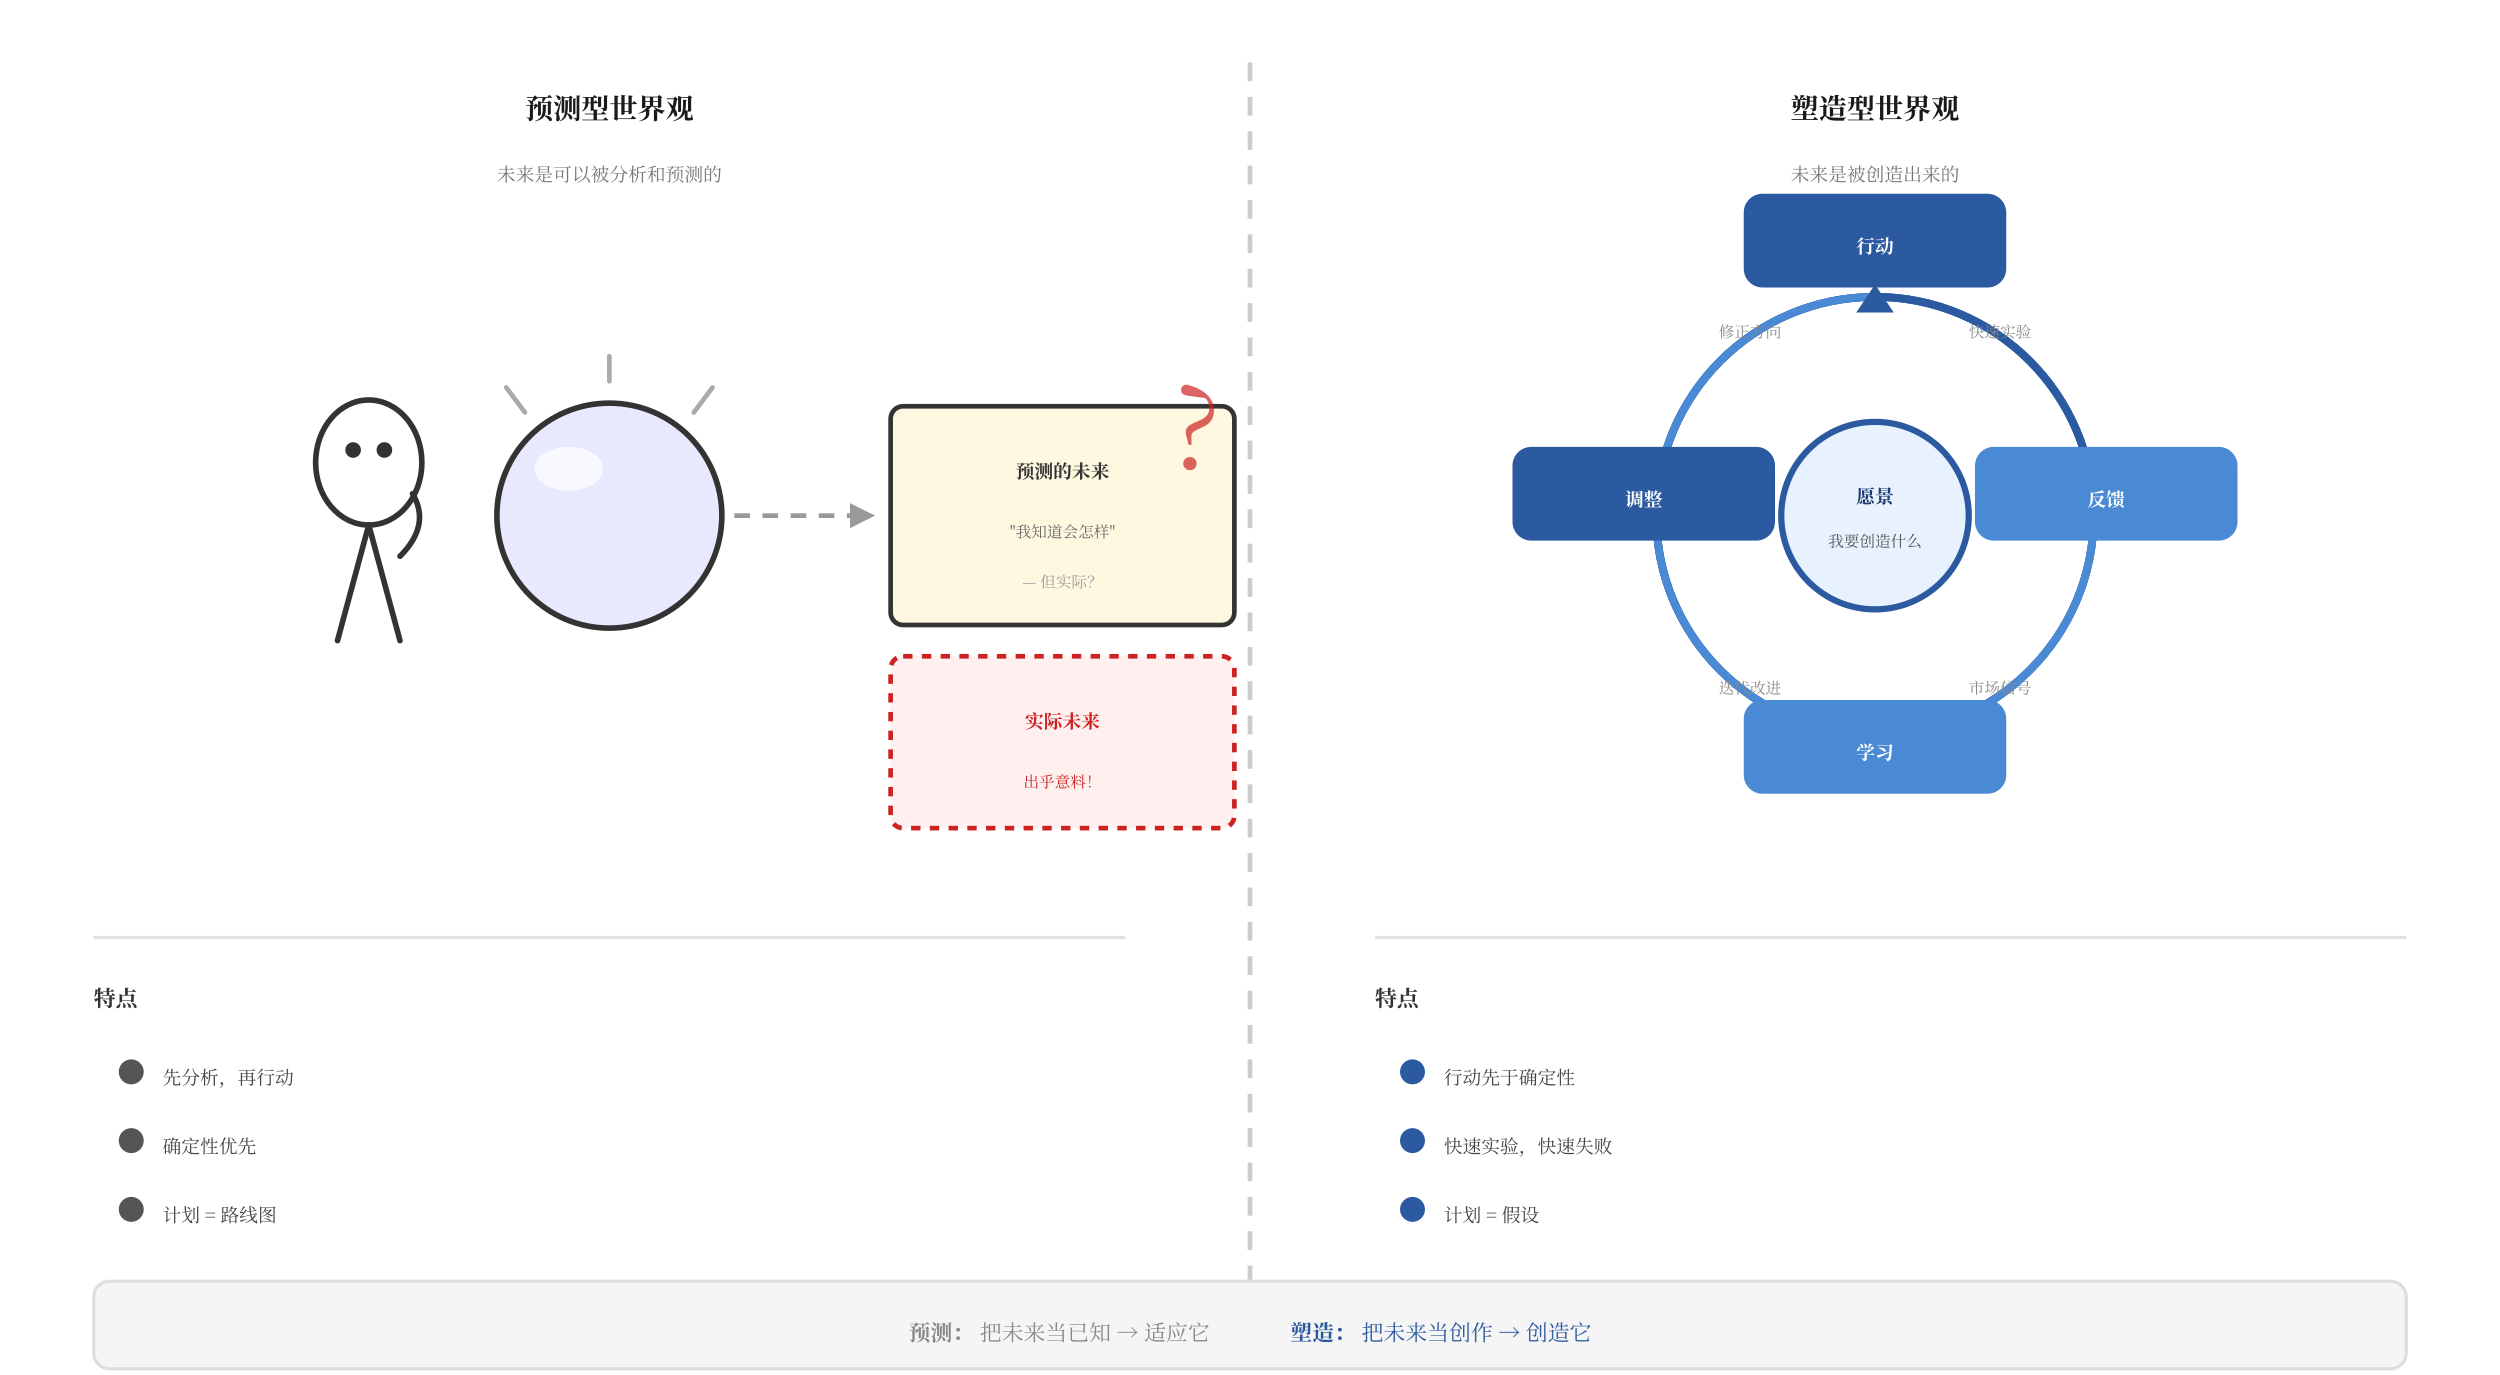
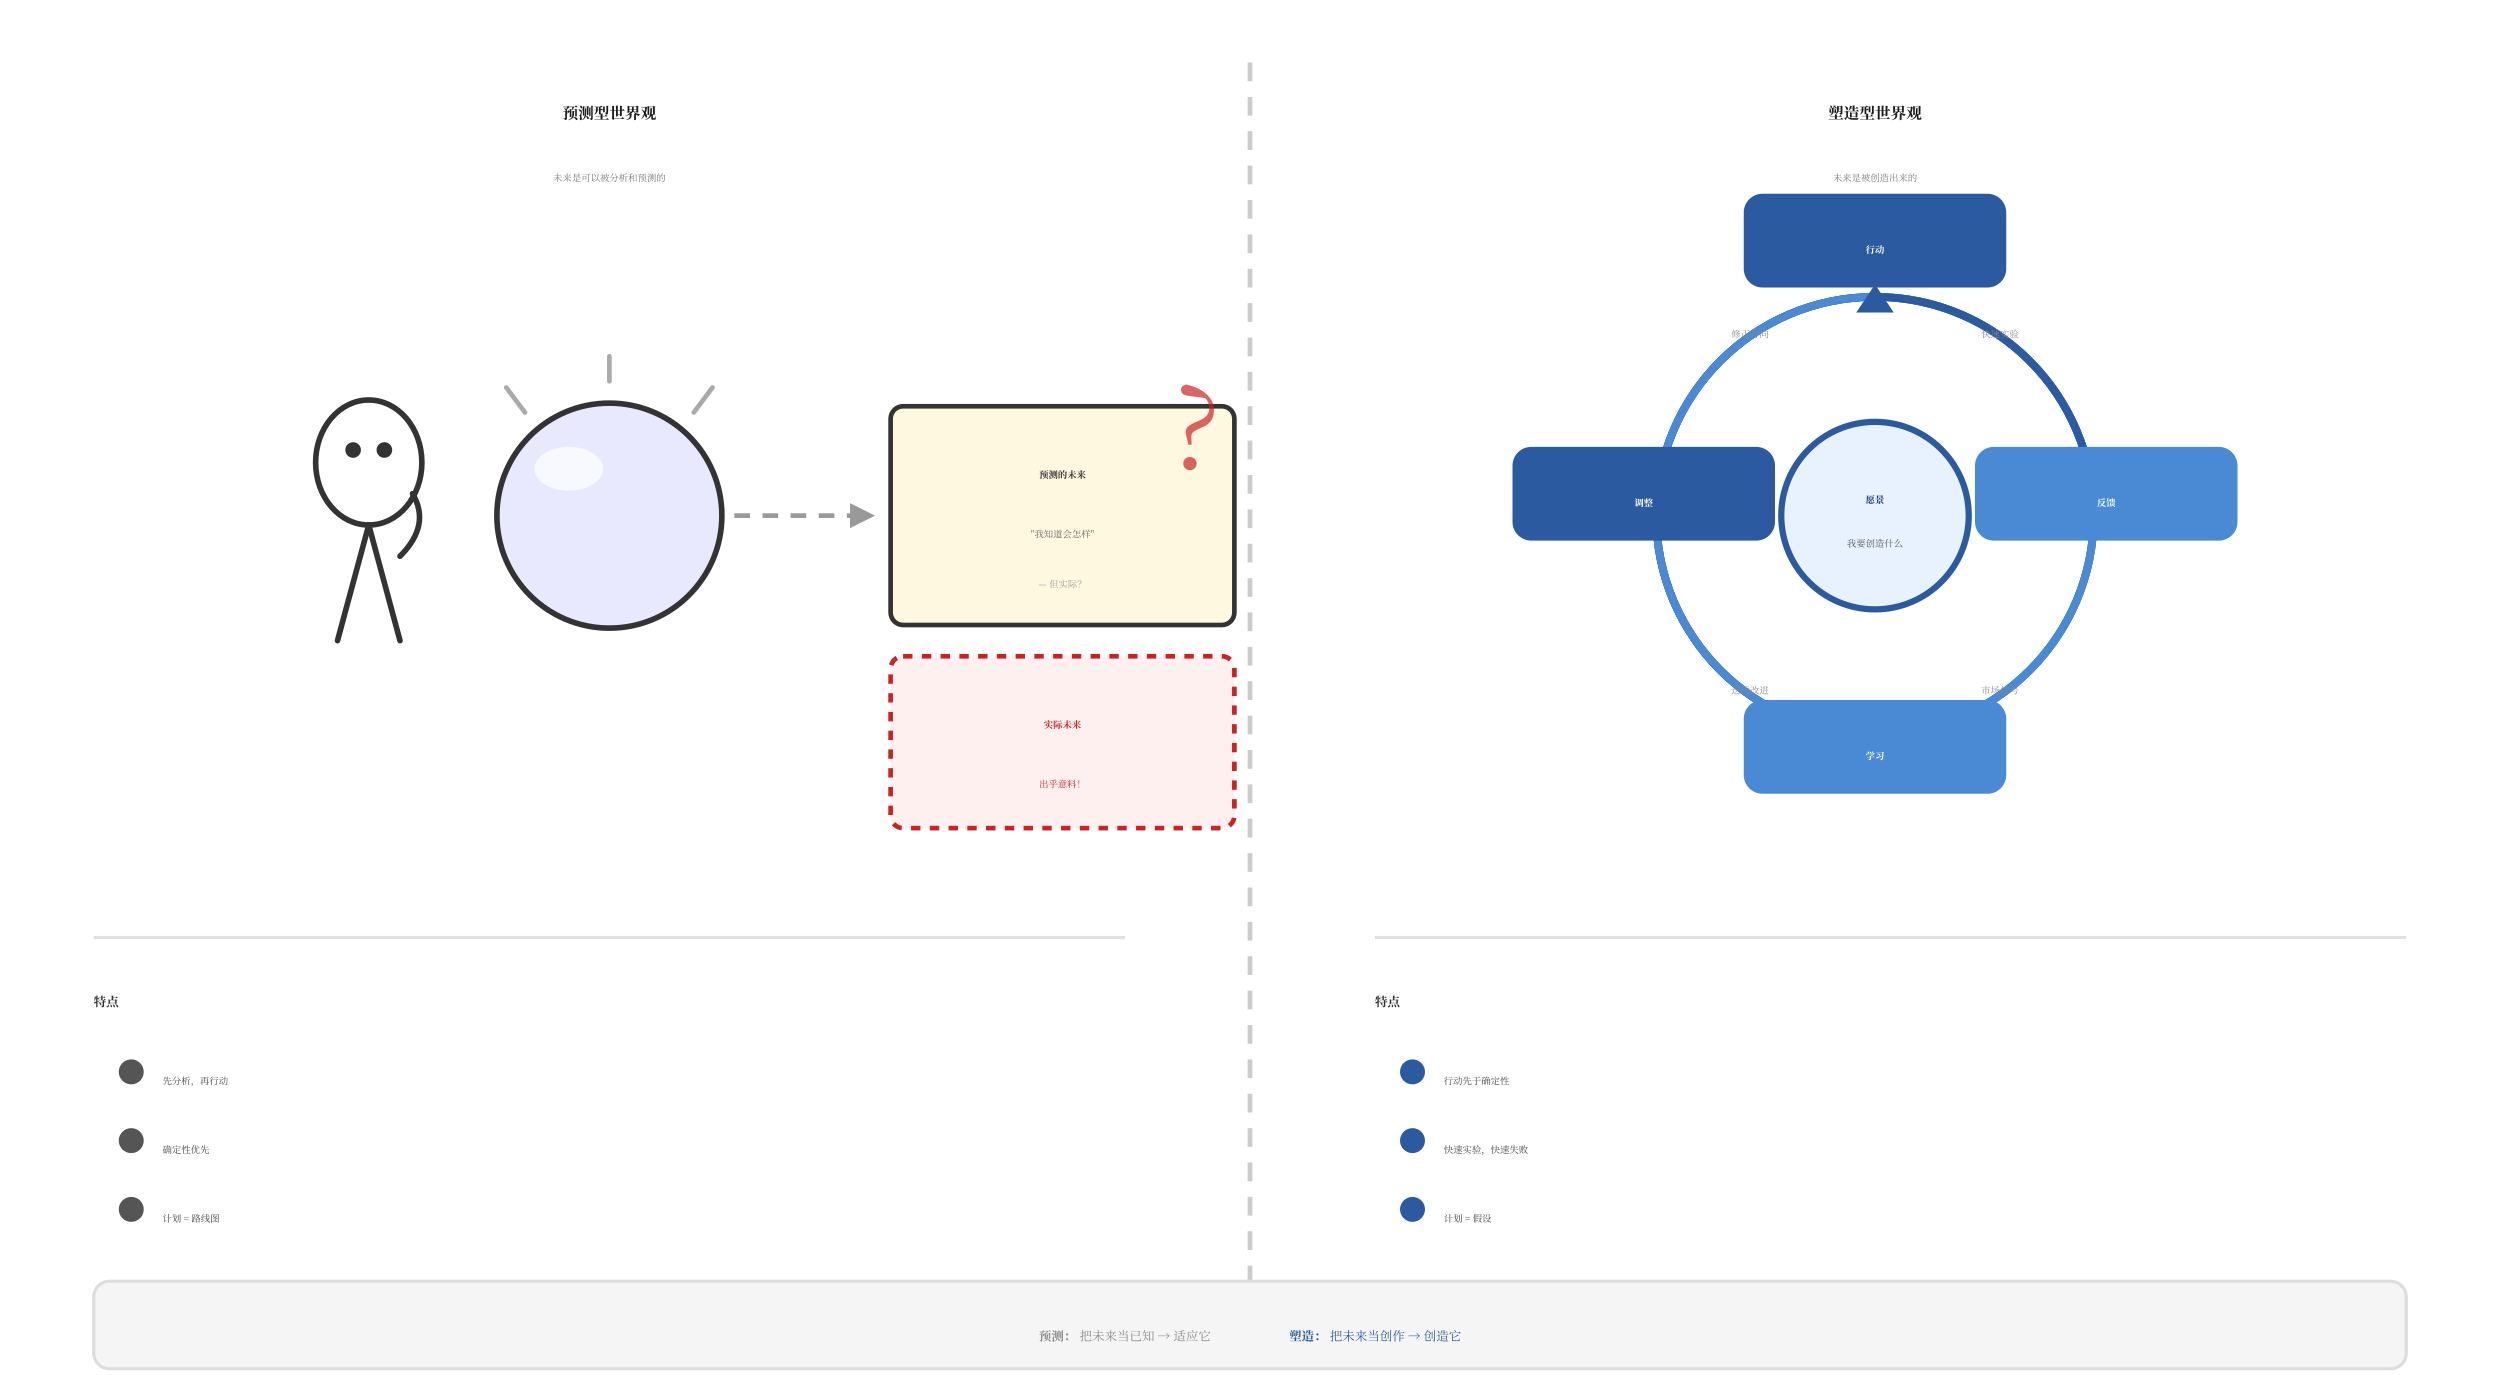
<svg xmlns="http://www.w3.org/2000/svg" viewBox="0 0 800 440" style="font-family: 'Noto Serif CJK SC', serif; background: #fefefe;">
  <rect width="800" height="440" fill="white" />
-   <text x="195" y="38" text-anchor="middle" font-size="9" font-weight="bold" fill="#1a1a1a">预测型世界观</text>
-   <text x="195" y="58" text-anchor="middle" font-size="6" fill="#777">未来是可以被分析和预测的</text>
+   <text x="195" y="38" text-anchor="middle" font-size="5" font-weight="bold" fill="#1a1a1a">预测型世界观</text>
+   <text x="195" y="58" text-anchor="middle" font-size="3" fill="#777">未来是可以被分析和预测的</text>
  <circle cx="195" cy="165" r="36" fill="#e8e8ff" stroke="#333" stroke-width="1.8" />
  <ellipse cx="182" cy="150" rx="11" ry="7" fill="white" opacity="0.7" />
  <line x1="168" y1="132" x2="162" y2="124" stroke="#aaa" stroke-width="1.5" stroke-linecap="round" />
  <line x1="222" y1="132" x2="228" y2="124" stroke="#aaa" stroke-width="1.5" stroke-linecap="round" />
  <line x1="195" y1="122" x2="195" y2="114" stroke="#aaa" stroke-width="1.5" stroke-linecap="round" />
  <ellipse cx="118" cy="148" rx="17" ry="20" fill="none" stroke="#333" stroke-width="1.8" />
  <circle cx="113" cy="144" r="2.5" fill="#333" />
  <circle cx="123" cy="144" r="2.5" fill="#333" />
  <line x1="118" y1="168" x2="108" y2="205" stroke="#333" stroke-width="1.8" stroke-linecap="round" />
  <line x1="118" y1="168" x2="128" y2="205" stroke="#333" stroke-width="1.8" stroke-linecap="round" />
  <path d="M128 178 Q138 168 132 158" fill="none" stroke="#333" stroke-width="1.8" stroke-linecap="round" />
  <line x1="235" y1="165" x2="272" y2="165" stroke="#999" stroke-width="1.5" stroke-dasharray="5,4" />
  <polygon points="280,165 272,161 272,169" fill="#999" />
  <rect x="285" y="130" width="110" height="70" rx="4" fill="#fff8e0" stroke="#333" stroke-width="1.5" />
-   <text x="340" y="153" text-anchor="middle" font-size="6" font-weight="bold" fill="#333">预测的未来</text>
-   <text x="340" y="172" text-anchor="middle" font-size="5" fill="#666">"我知道会怎样"</text>
-   <text x="340" y="188" text-anchor="middle" font-size="5" fill="#999">— 但实际？</text>
+   <text x="340" y="153" text-anchor="middle" font-size="3" font-weight="bold" fill="#333">预测的未来</text>
+   <text x="340" y="172" text-anchor="middle" font-size="3" fill="#666">"我知道会怎样"</text>
+   <text x="340" y="188" text-anchor="middle" font-size="3" fill="#999">— 但实际？</text>
  <text x="375" y="150" font-size="36" fill="#cc2222" opacity="0.7">?</text>
  <rect x="285" y="210" width="110" height="55" rx="4" fill="#fff0f0" stroke="#cc2222" stroke-width="1.5" stroke-dasharray="3,3" />
-   <text x="340" y="233" text-anchor="middle" font-size="6" font-weight="bold" fill="#cc2222">实际未来</text>
-   <text x="340" y="252" text-anchor="middle" font-size="5" fill="#cc2222">出乎意料！</text>
+   <text x="340" y="233" text-anchor="middle" font-size="3" font-weight="bold" fill="#cc2222">实际未来</text>
+   <text x="340" y="252" text-anchor="middle" font-size="3" fill="#cc2222">出乎意料！</text>
  <line x1="30" y1="300" x2="360" y2="300" stroke="#e0e0e0" stroke-width="1" />
-   <text x="30" y="322" font-size="7" font-weight="bold" fill="#333">特点</text>
+   <text x="30" y="322" font-size="4" font-weight="bold" fill="#333">特点</text>
  <circle cx="42" cy="343" r="4" fill="#555" />
-   <text x="52" y="347" font-size="6" fill="#444">先分析，再行动</text>
+   <text x="52" y="347" font-size="3" fill="#444">先分析，再行动</text>
  <circle cx="42" cy="365" r="4" fill="#555" />
-   <text x="52" y="369" font-size="6" fill="#444">确定性优先</text>
+   <text x="52" y="369" font-size="3" fill="#444">确定性优先</text>
  <circle cx="42" cy="387" r="4" fill="#555" />
-   <text x="52" y="391" font-size="6" fill="#444">计划 = 路线图</text>
+   <text x="52" y="391" font-size="3" fill="#444">计划 = 路线图</text>
  <line x1="400" y1="20" x2="400" y2="420" stroke="#ccc" stroke-width="1.5" stroke-dasharray="6,5" />
-   <text x="600" y="38" text-anchor="middle" font-size="9" font-weight="bold" fill="#1a1a1a">塑造型世界观</text>
-   <text x="600" y="58" text-anchor="middle" font-size="6" fill="#777">未来是被创造出来的</text>
+   <text x="600" y="38" text-anchor="middle" font-size="5" font-weight="bold" fill="#1a1a1a">塑造型世界观</text>
+   <text x="600" y="58" text-anchor="middle" font-size="3" fill="#777">未来是被创造出来的</text>
  <path d="M600 95 A70 70 0 1 1 530 165" fill="none" stroke="#2c5aa0" stroke-width="2.5" stroke-linecap="round" />
  <path d="M530 165 L523 157 M530 165 L538 157" fill="none" stroke="#2c5aa0" stroke-width="2.5" stroke-linecap="round" stroke-linejoin="round" />
  <path d="M530 165 A70 70 0 1 1 600 235" fill="none" stroke="#4a8ad4" stroke-width="2.5" stroke-linecap="round" />
  <path d="M600 235 A70 70 0 1 1 670 165" fill="none" stroke="#2c5aa0" stroke-width="2.5" stroke-linecap="round" />
  <path d="M670 165 A70 70 0 1 1 600 95" fill="none" stroke="#4a8ad4" stroke-width="2.5" stroke-linecap="round" />
  <polygon points="600,91 594,100 606,100" fill="#2c5aa0" />
  <circle cx="600" cy="165" r="30" fill="#e8f2ff" stroke="#2c5aa0" stroke-width="2" />
-   <text x="600" y="161" text-anchor="middle" font-size="6" font-weight="bold" fill="#1a3a6e">愿景</text>
-   <text x="600" y="175" text-anchor="middle" font-size="5" fill="#555">我要创造什么</text>
+   <text x="600" y="161" text-anchor="middle" font-size="3" font-weight="bold" fill="#1a3a6e">愿景</text>
+   <text x="600" y="175" text-anchor="middle" font-size="3" fill="#555">我要创造什么</text>
  <rect x="558" y="62" width="84" height="30" rx="6" fill="#2c5aa0" />
-   <text x="600" y="81" text-anchor="middle" font-size="6" font-weight="bold" fill="white">行动</text>
+   <text x="600" y="81" text-anchor="middle" font-size="3" font-weight="bold" fill="white">行动</text>
  <rect x="632" y="143" width="84" height="30" rx="6" fill="#4a8ad4" />
-   <text x="674" y="162" text-anchor="middle" font-size="6" font-weight="bold" fill="white">反馈</text>
+   <text x="674" y="162" text-anchor="middle" font-size="3" font-weight="bold" fill="white">反馈</text>
  <rect x="558" y="224" width="84" height="30" rx="6" fill="#4a8ad4" />
-   <text x="600" y="243" text-anchor="middle" font-size="6" font-weight="bold" fill="white">学习</text>
+   <text x="600" y="243" text-anchor="middle" font-size="3" font-weight="bold" fill="white">学习</text>
  <rect x="484" y="143" width="84" height="30" rx="6" fill="#2c5aa0" />
-   <text x="526" y="162" text-anchor="middle" font-size="6" font-weight="bold" fill="white">调整</text>
-   <text x="640" y="108" text-anchor="middle" font-size="5" fill="#888">快速实验</text>
-   <text x="640" y="222" text-anchor="middle" font-size="5" fill="#888">市场信号</text>
-   <text x="560" y="222" text-anchor="middle" font-size="5" fill="#888">迭代改进</text>
-   <text x="560" y="108" text-anchor="middle" font-size="5" fill="#888">修正方向</text>
+   <text x="526" y="162" text-anchor="middle" font-size="3" font-weight="bold" fill="white">调整</text>
+   <text x="640" y="108" text-anchor="middle" font-size="3" fill="#888">快速实验</text>
+   <text x="640" y="222" text-anchor="middle" font-size="3" fill="#888">市场信号</text>
+   <text x="560" y="222" text-anchor="middle" font-size="3" fill="#888">迭代改进</text>
+   <text x="560" y="108" text-anchor="middle" font-size="3" fill="#888">修正方向</text>
  <line x1="440" y1="300" x2="770" y2="300" stroke="#e0e0e0" stroke-width="1" />
-   <text x="440" y="322" font-size="7" font-weight="bold" fill="#333">特点</text>
+   <text x="440" y="322" font-size="4" font-weight="bold" fill="#333">特点</text>
  <circle cx="452" cy="343" r="4" fill="#2c5aa0" />
-   <text x="462" y="347" font-size="6" fill="#444">行动先于确定性</text>
+   <text x="462" y="347" font-size="3" fill="#444">行动先于确定性</text>
  <circle cx="452" cy="365" r="4" fill="#2c5aa0" />
-   <text x="462" y="369" font-size="6" fill="#444">快速实验，快速失败</text>
+   <text x="462" y="369" font-size="3" fill="#444">快速实验，快速失败</text>
  <circle cx="452" cy="387" r="4" fill="#2c5aa0" />
-   <text x="462" y="391" font-size="6" fill="#444">计划 = 假设</text>
+   <text x="462" y="391" font-size="3" fill="#444">计划 = 假设</text>
  <rect x="30" y="410" width="740" height="28" rx="5" fill="#f5f5f5" stroke="#ddd" stroke-width="1" />
-   <text x="400" y="429" text-anchor="middle" font-size="7">
+   <text x="400" y="429" text-anchor="middle" font-size="4">
    <tspan fill="#888" font-weight="bold">预测：</tspan>
    <tspan fill="#888">把未来当已知 → 适应它</tspan>
    <tspan dx="24" fill="#2c5aa0" font-weight="bold">塑造：</tspan>
    <tspan fill="#2c5aa0">把未来当创作 → 创造它</tspan>
  </text>
</svg>
